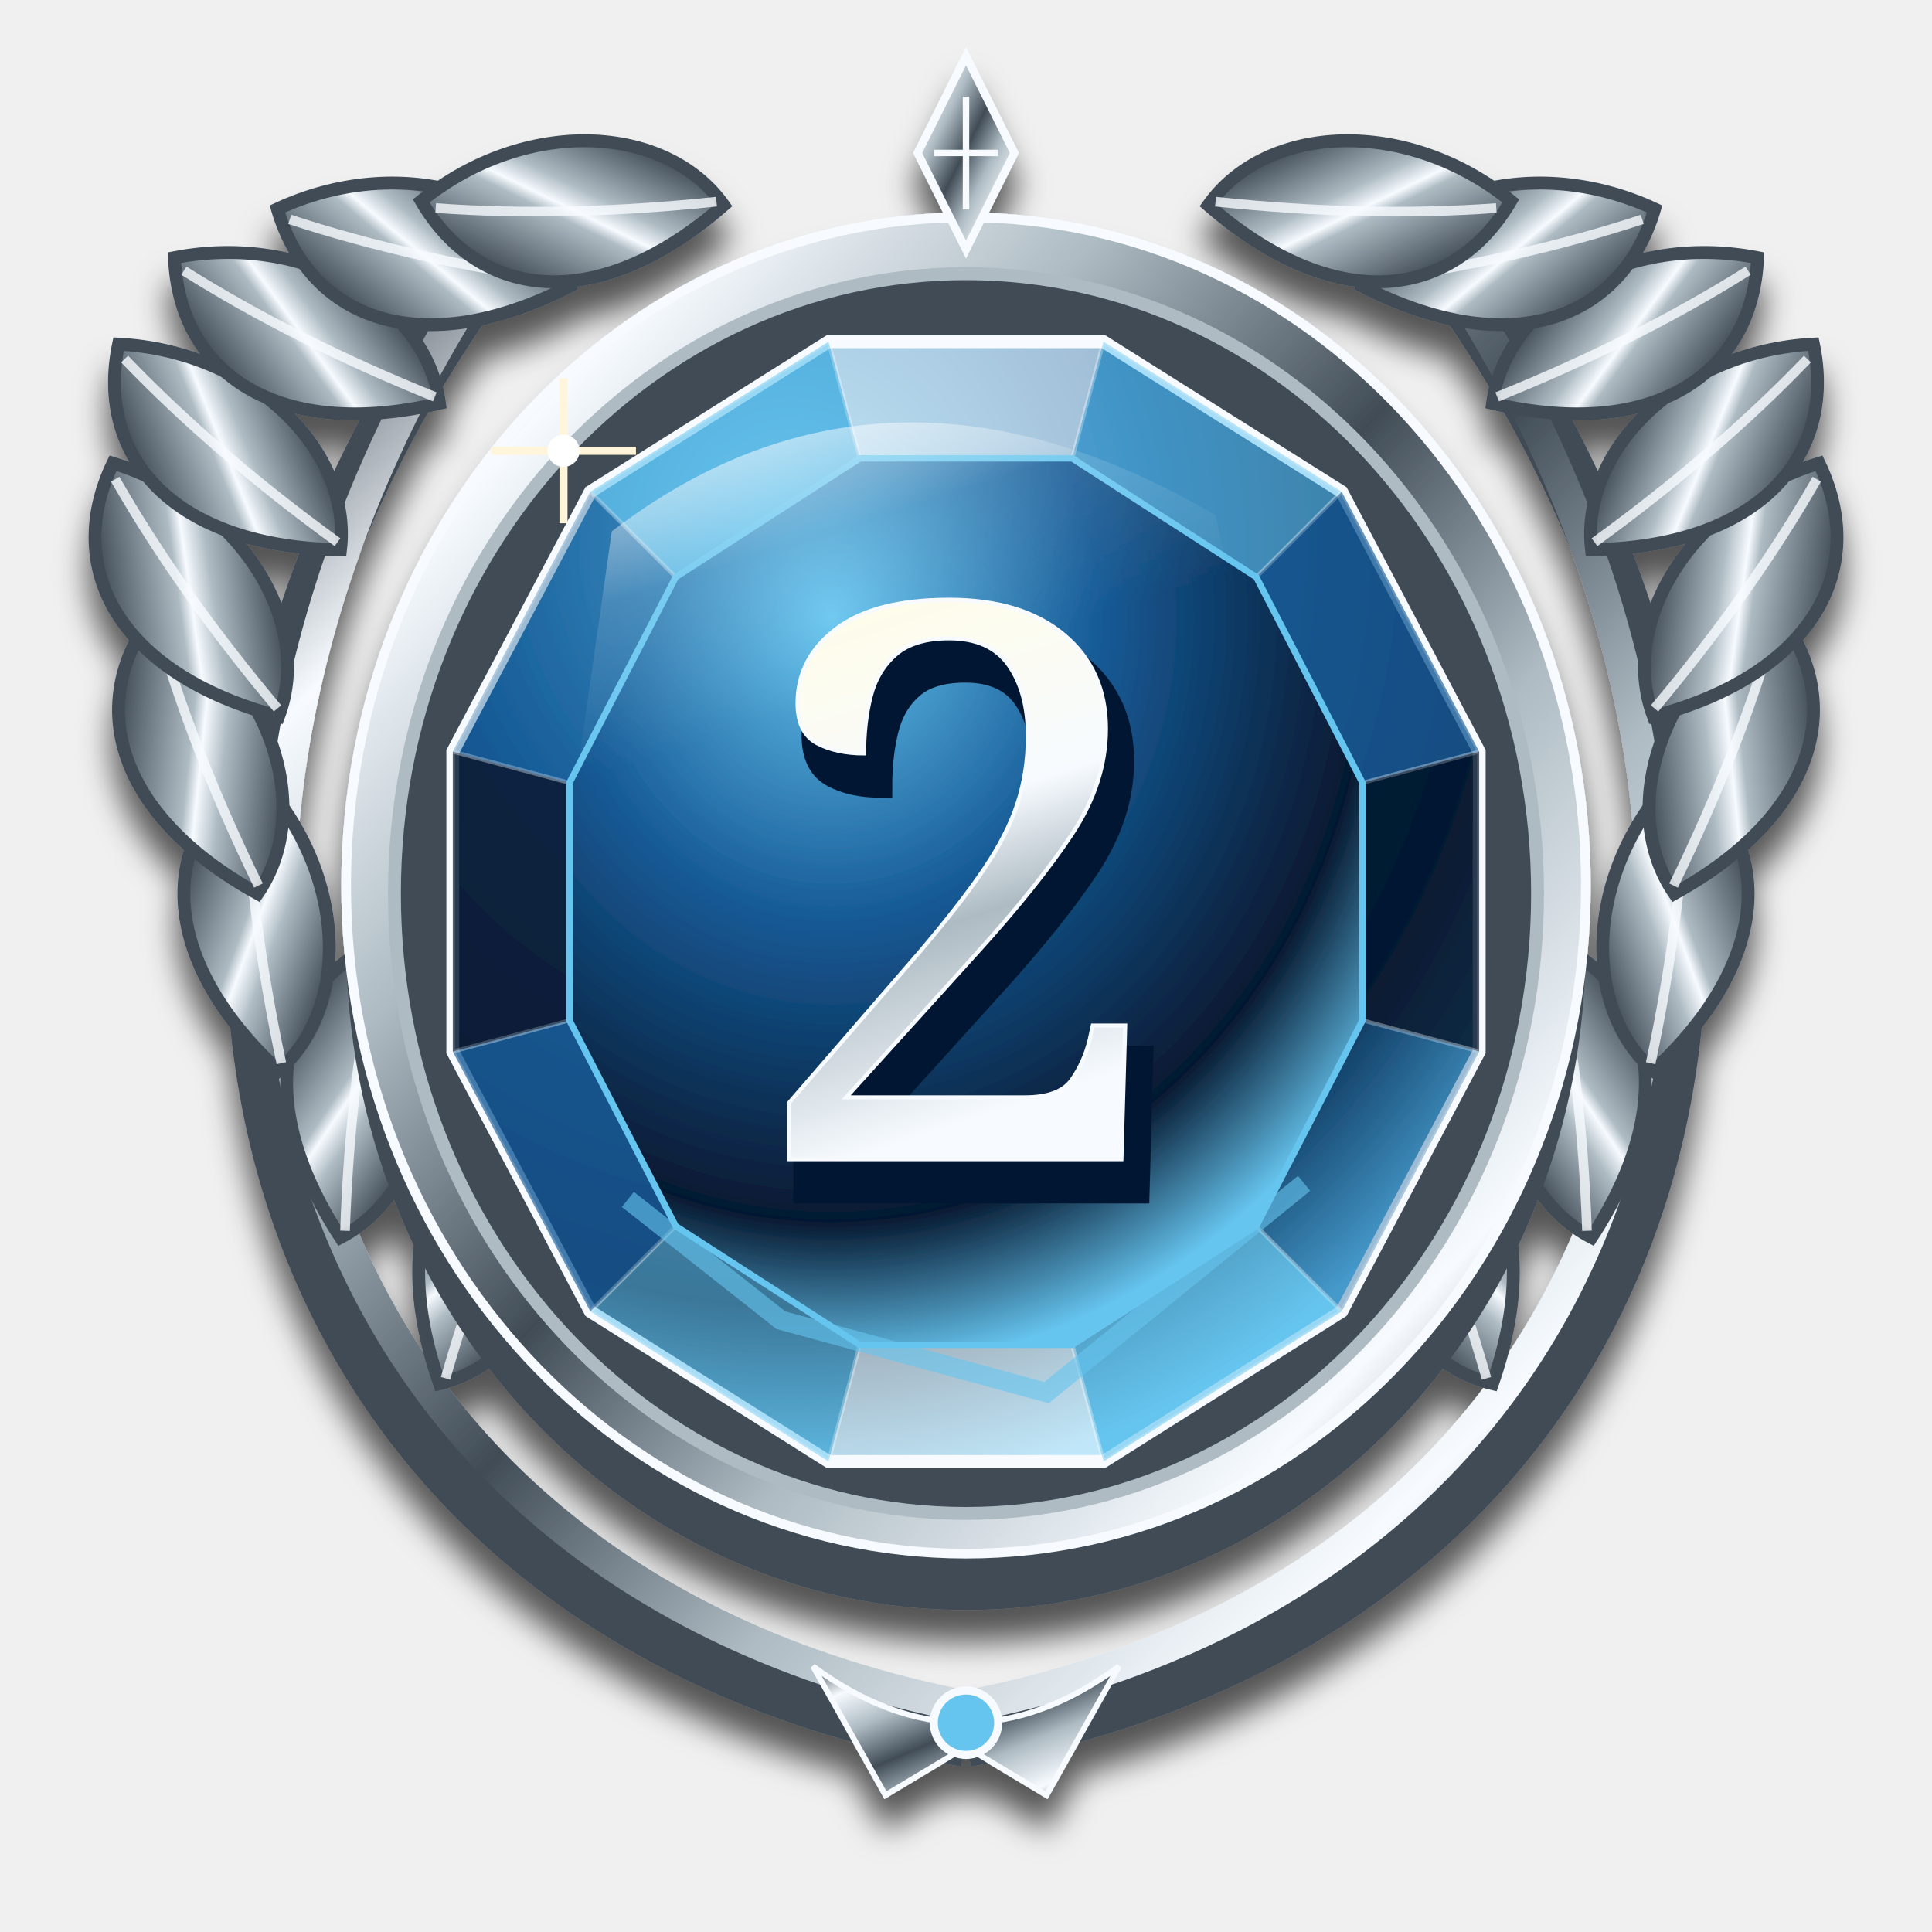
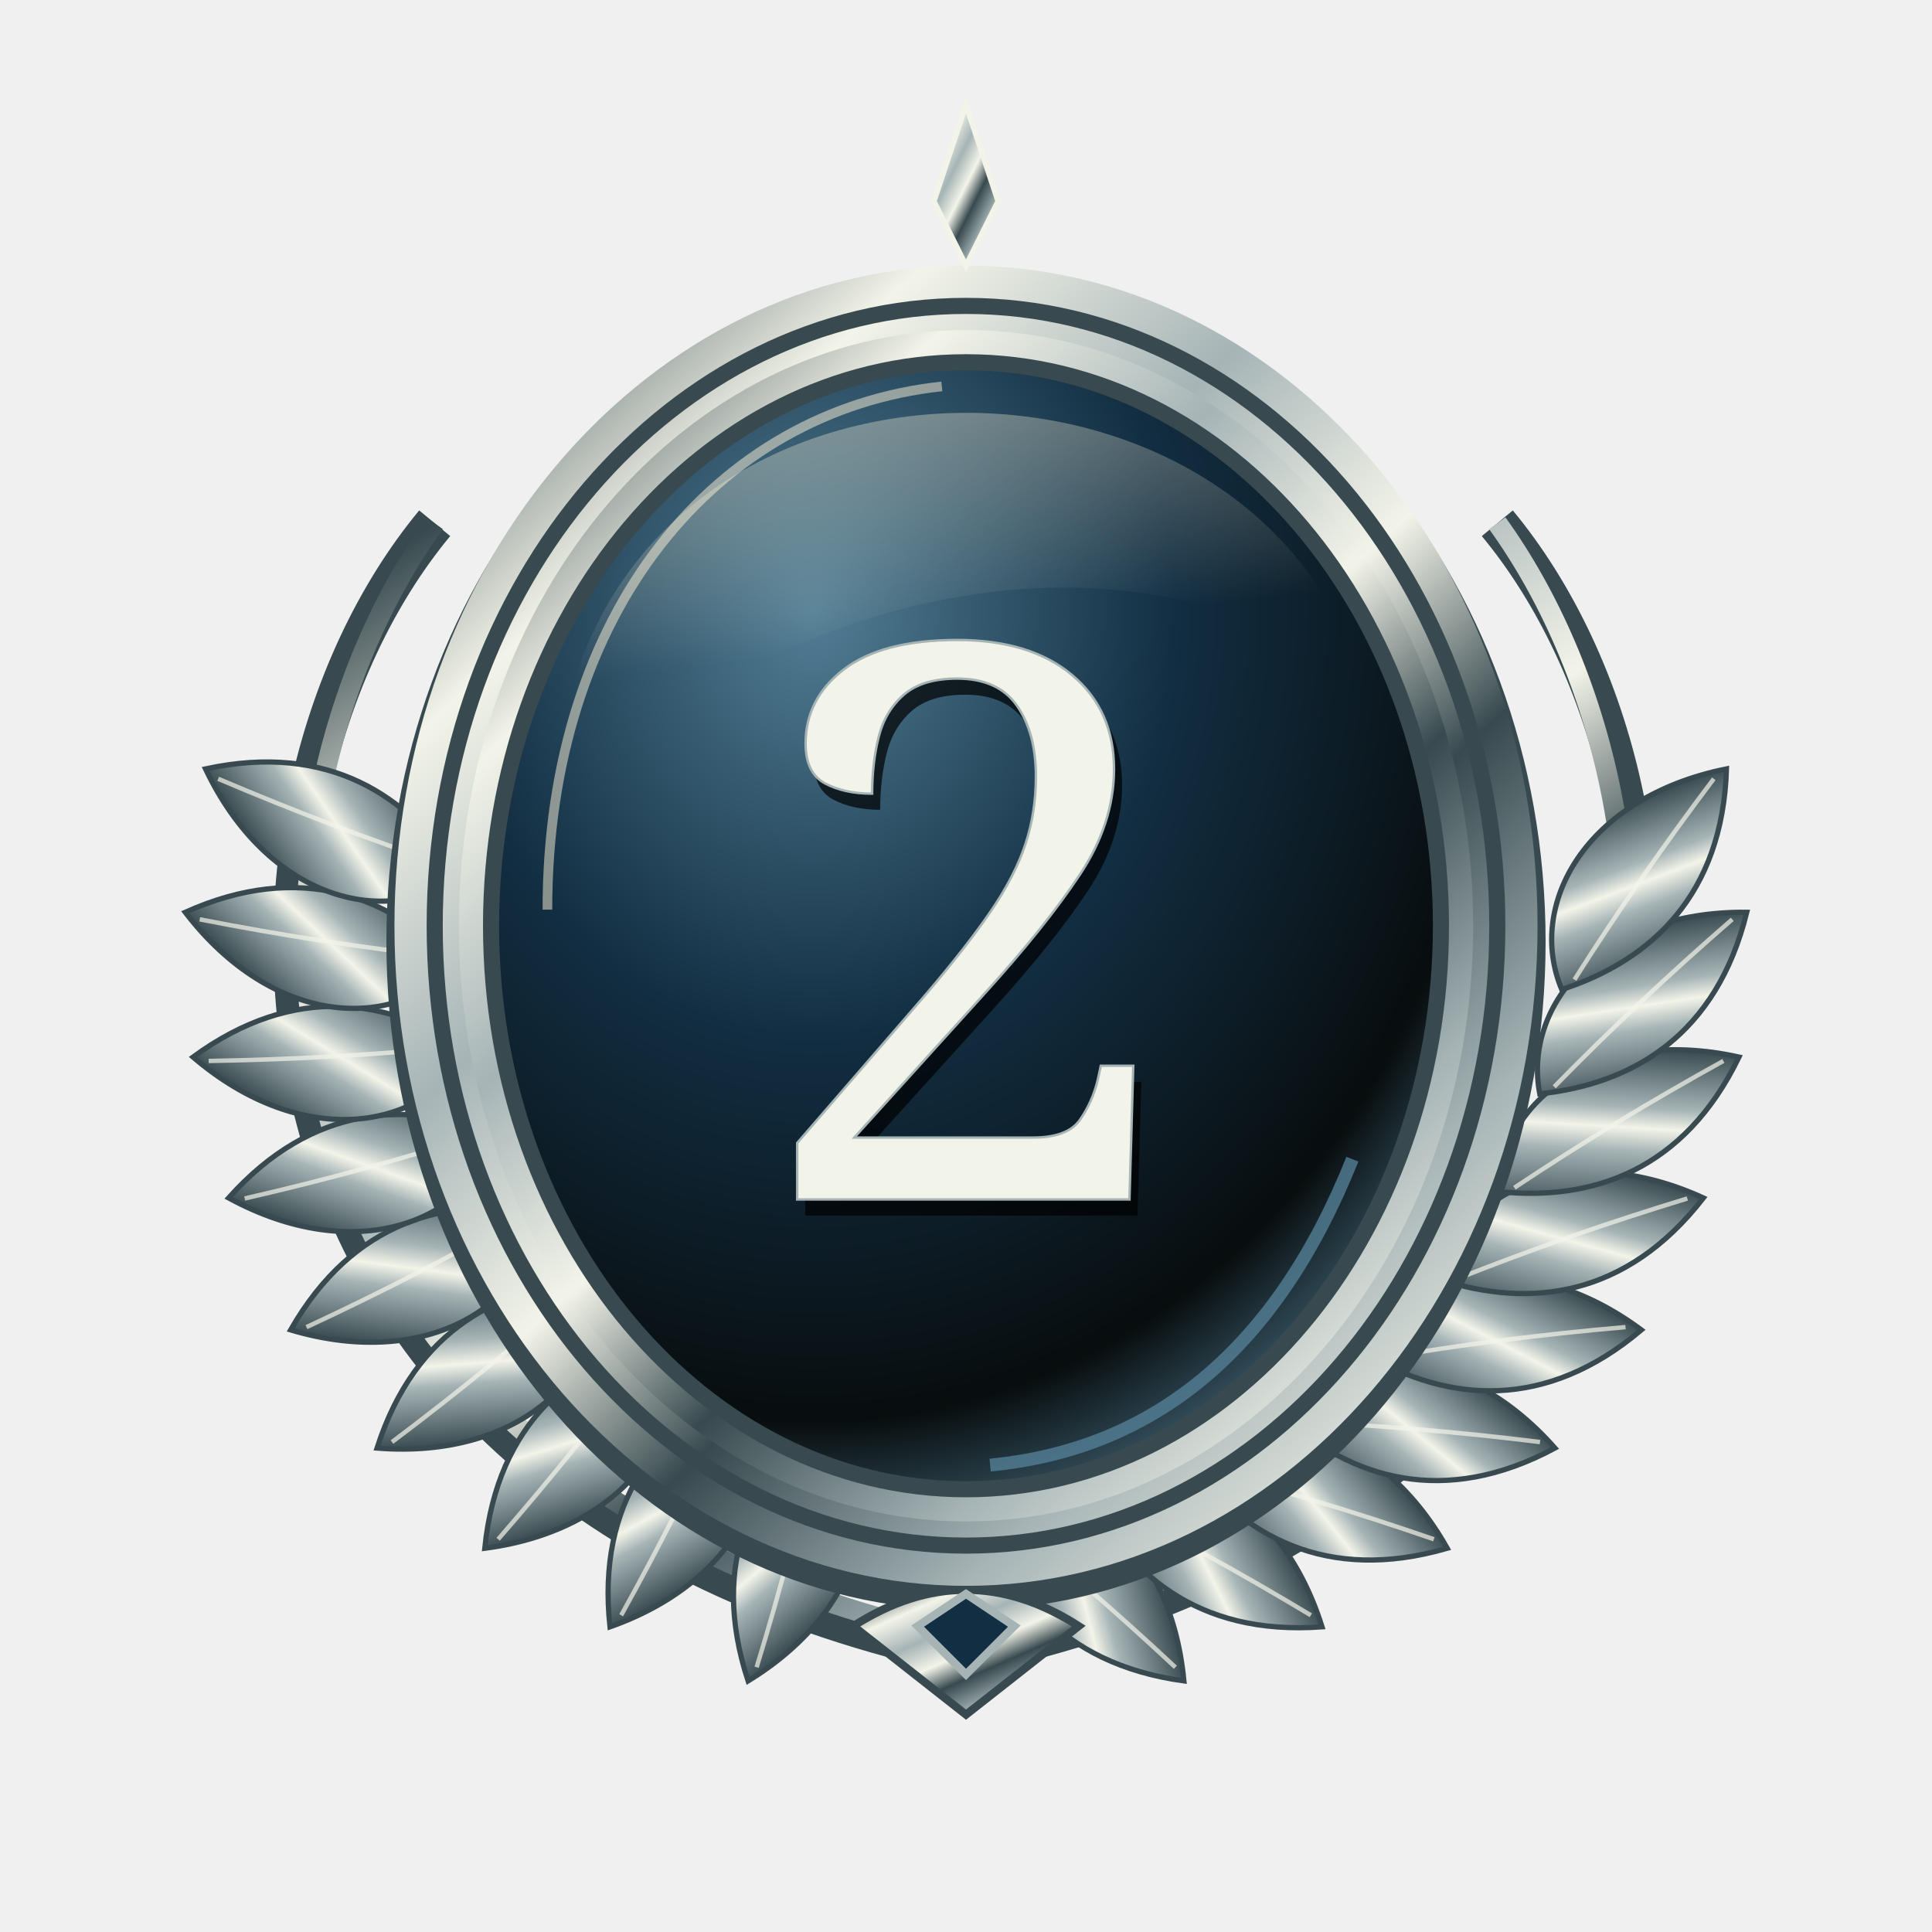
- <svg xmlns="http://www.w3.org/2000/svg" viewBox="0 0 240 240">
+ <svg xmlns="http://www.w3.org/2000/svg" width="240" height="240" viewBox="0 0 240 240">
  <defs>
-     <linearGradient id="metal" x1="0" y1="0" x2="1" y2="1">
-       <stop stop-color="#414c56" />
-       <stop offset=".15" stop-color="#f7fbff" />
-       <stop offset=".31" stop-color="#aebbc3" />
-       <stop offset=".49" stop-color="#414c56" />
-       <stop offset=".65" stop-color="#aebbc3" />
-       <stop offset=".84" stop-color="#f7fbff" />
-       <stop offset="1" stop-color="#414c56" />
+     <linearGradient id="metal" x1=".1" y1="0" x2=".9" y2="1" gradientUnits="objectBoundingBox">
+       <stop stop-color="#384a4f" />
+       <stop offset=".18" stop-color="#f3f4e9" />
+       <stop offset=".35" stop-color="#a6b4b6" />
+       <stop offset=".5" stop-color="#f3f4e9" />
+       <stop offset=".63" stop-color="#384a4f" />
+       <stop offset=".8" stop-color="#a6b4b6" />
+       <stop offset=".95" stop-color="#f3f4e9" />
+       <stop offset="1" stop-color="#384a4f" />
    </linearGradient>
-     <linearGradient id="leaf">
-       <stop stop-color="#414c56" />
-       <stop offset=".43" stop-color="#aebbc3" />
-       <stop offset=".5" stop-color="#f7fbff" />
-       <stop offset=".63" stop-color="#aebbc3" />
-       <stop offset="1" stop-color="#414c56" />
+     <linearGradient id="leaf" x2="1" y2=".7">
+       <stop stop-color="#384a4f" />
+       <stop offset=".38" stop-color="#a6b4b6" />
+       <stop offset=".52" stop-color="#f3f4e9" />
+       <stop offset=".64" stop-color="#a6b4b6" />
+       <stop offset="1" stop-color="#384a4f" />
    </linearGradient>
-     <radialGradient id="stone" cx=".33" cy=".18" r=".85">
-       <stop stop-color="#66c5ef" />
-       <stop offset=".4" stop-color="#165a96" />
-       <stop offset=".8" stop-color="#061931" />
-       <stop offset="1" stop-color="#66c5ef" />
+     <radialGradient id="enamel" cx=".34" cy=".22" r=".9">
+       <stop stop-color="#527e95" />
+       <stop offset=".42" stop-color="#122e42" />
+       <stop offset=".8" stop-color="#080d0e" />
+       <stop offset="1" stop-color="#527e95" />
    </radialGradient>
-     <linearGradient id="shine" x1="0" y1="0" x2=".5" y2="1">
-       <stop stop-color="#fff" stop-opacity=".85" />
-       <stop offset=".35" stop-color="#fff" stop-opacity=".13" />
-       <stop offset=".65" stop-color="#fff" stop-opacity="0" />
+     <linearGradient id="glass" x2=".25" y2="1">
+       <stop stop-color="#fff6db" stop-opacity=".42" />
+       <stop offset=".65" stop-color="#fff6db" stop-opacity="0" />
    </linearGradient>
-     <linearGradient id="number" x1="0" y1="0" x2=".2" y2="1">
-       <stop stop-color="#fffce7" />
-       <stop offset=".45" stop-color="#f7fbff" />
-       <stop offset=".65" stop-color="#aebbc3" />
-       <stop offset="1" stop-color="#f7fbff" />
-     </linearGradient>
-     <filter id="shadow">
-       <feDropShadow dx="0" dy="4" stdDeviation="2" flood-opacity=".65" />
-     </filter>
  </defs>
-   <g filter="url(#shadow)">
-     <path d="M120 216C29 200 8 109 58 37M120 216C211 200 232 109 182 37" fill="none" stroke="#414c56" stroke-width="7" />
-     <path d="M120 212C33 195 13 109 58 37M120 212C207 195 227 109 182 37" fill="none" stroke="url(#metal)" stroke-width="4" />
-     <g transform="">
-       <g transform="translate(54.60 171.89) rotate(48)">
-         <path d="M0 0C-19-8-24-22-16-34C-1-27 6-11 0 0Z" fill="url(#leaf)" stroke="#414c56" stroke-width="1.6" />
-         <path d="M-16-32Q-10-17 0-1" fill="none" stroke="#f7fbff" stroke-width="1.2" opacity=".8" />
-       </g>
-       <g transform="translate(42.30 153.72) rotate(34)">
-         <path d="M0 0C-19-8-24-22-16-34C-1-27 6-11 0 0Z" fill="url(#leaf)" stroke="#414c56" stroke-width="1.6" />
-         <path d="M-16-32Q-10-17 0-1" fill="none" stroke="#f7fbff" stroke-width="1.2" opacity=".8" />
-       </g>
-       <g transform="translate(34.61 133.01) rotate(20)">
-         <path d="M0 0C-19-8-24-22-16-34C-1-27 6-11 0 0Z" fill="url(#leaf)" stroke="#414c56" stroke-width="1.6" />
-         <path d="M-16-32Q-10-17 0-1" fill="none" stroke="#f7fbff" stroke-width="1.2" opacity=".8" />
-       </g>
-       <g transform="translate(32.00 111.00) rotate(6)">
-         <path d="M0 0C-19-8-24-22-16-34C-1-27 6-11 0 0Z" fill="url(#leaf)" stroke="#414c56" stroke-width="1.6" />
-         <path d="M-16-32Q-10-17 0-1" fill="none" stroke="#f7fbff" stroke-width="1.2" opacity=".8" />
-       </g>
-       <g transform="translate(34.61 88.99) rotate(-8)">
-         <path d="M0 0C-19-8-24-22-16-34C-1-27 6-11 0 0Z" fill="url(#leaf)" stroke="#414c56" stroke-width="1.6" />
-         <path d="M-16-32Q-10-17 0-1" fill="none" stroke="#f7fbff" stroke-width="1.2" opacity=".8" />
-       </g>
-       <g transform="translate(42.30 68.28) rotate(-22)">
-         <path d="M0 0C-19-8-24-22-16-34C-1-27 6-11 0 0Z" fill="url(#leaf)" stroke="#414c56" stroke-width="1.6" />
-         <path d="M-16-32Q-10-17 0-1" fill="none" stroke="#f7fbff" stroke-width="1.2" opacity=".8" />
-       </g>
-       <g transform="translate(54.60 50.11) rotate(-36)">
-         <path d="M0 0C-19-8-24-22-16-34C-1-27 6-11 0 0Z" fill="url(#leaf)" stroke="#414c56" stroke-width="1.6" />
-         <path d="M-16-32Q-10-17 0-1" fill="none" stroke="#f7fbff" stroke-width="1.2" opacity=".8" />
-       </g>
-       <g transform="translate(70.79 35.56) rotate(-50)">
-         <path d="M0 0C-19-8-24-22-16-34C-1-27 6-11 0 0Z" fill="url(#leaf)" stroke="#414c56" stroke-width="1.6" />
-         <path d="M-16-32Q-10-17 0-1" fill="none" stroke="#f7fbff" stroke-width="1.2" opacity=".8" />
-       </g>
-       <g transform="translate(89.90 25.49) rotate(-64)">
-         <path d="M0 0C-19-8-24-22-16-34C-1-27 6-11 0 0Z" fill="url(#leaf)" stroke="#414c56" stroke-width="1.6" />
-         <path d="M-16-32Q-10-17 0-1" fill="none" stroke="#f7fbff" stroke-width="1.2" opacity=".8" />
-       </g>
-     </g>
-     <g transform="translate(240 0) scale(-1 1)">
-       <g transform="translate(54.60 171.89) rotate(48)">
-         <path d="M0 0C-19-8-24-22-16-34C-1-27 6-11 0 0Z" fill="url(#leaf)" stroke="#414c56" stroke-width="1.6" />
-         <path d="M-16-32Q-10-17 0-1" fill="none" stroke="#f7fbff" stroke-width="1.2" opacity=".8" />
-       </g>
-       <g transform="translate(42.30 153.72) rotate(34)">
-         <path d="M0 0C-19-8-24-22-16-34C-1-27 6-11 0 0Z" fill="url(#leaf)" stroke="#414c56" stroke-width="1.6" />
-         <path d="M-16-32Q-10-17 0-1" fill="none" stroke="#f7fbff" stroke-width="1.2" opacity=".8" />
-       </g>
-       <g transform="translate(34.61 133.01) rotate(20)">
-         <path d="M0 0C-19-8-24-22-16-34C-1-27 6-11 0 0Z" fill="url(#leaf)" stroke="#414c56" stroke-width="1.6" />
-         <path d="M-16-32Q-10-17 0-1" fill="none" stroke="#f7fbff" stroke-width="1.2" opacity=".8" />
-       </g>
-       <g transform="translate(32.00 111.00) rotate(6)">
-         <path d="M0 0C-19-8-24-22-16-34C-1-27 6-11 0 0Z" fill="url(#leaf)" stroke="#414c56" stroke-width="1.6" />
-         <path d="M-16-32Q-10-17 0-1" fill="none" stroke="#f7fbff" stroke-width="1.2" opacity=".8" />
-       </g>
-       <g transform="translate(34.61 88.99) rotate(-8)">
-         <path d="M0 0C-19-8-24-22-16-34C-1-27 6-11 0 0Z" fill="url(#leaf)" stroke="#414c56" stroke-width="1.6" />
-         <path d="M-16-32Q-10-17 0-1" fill="none" stroke="#f7fbff" stroke-width="1.2" opacity=".8" />
-       </g>
-       <g transform="translate(42.30 68.28) rotate(-22)">
-         <path d="M0 0C-19-8-24-22-16-34C-1-27 6-11 0 0Z" fill="url(#leaf)" stroke="#414c56" stroke-width="1.6" />
-         <path d="M-16-32Q-10-17 0-1" fill="none" stroke="#f7fbff" stroke-width="1.2" opacity=".8" />
-       </g>
-       <g transform="translate(54.60 50.11) rotate(-36)">
-         <path d="M0 0C-19-8-24-22-16-34C-1-27 6-11 0 0Z" fill="url(#leaf)" stroke="#414c56" stroke-width="1.6" />
-         <path d="M-16-32Q-10-17 0-1" fill="none" stroke="#f7fbff" stroke-width="1.2" opacity=".8" />
-       </g>
-       <g transform="translate(70.79 35.56) rotate(-50)">
-         <path d="M0 0C-19-8-24-22-16-34C-1-27 6-11 0 0Z" fill="url(#leaf)" stroke="#414c56" stroke-width="1.6" />
-         <path d="M-16-32Q-10-17 0-1" fill="none" stroke="#f7fbff" stroke-width="1.2" opacity=".8" />
-       </g>
-       <g transform="translate(89.90 25.49) rotate(-64)">
-         <path d="M0 0C-19-8-24-22-16-34C-1-27 6-11 0 0Z" fill="url(#leaf)" stroke="#414c56" stroke-width="1.6" />
-         <path d="M-16-32Q-10-17 0-1" fill="none" stroke="#f7fbff" stroke-width="1.2" opacity=".8" />
-       </g>
-     </g>
-     <ellipse cx="120" cy="117" rx="77" ry="83" fill="#414c56" />
-     <ellipse cx="120" cy="110" rx="77" ry="83" fill="url(#metal)" stroke="#f7fbff" stroke-width="1.2" />
-     <ellipse cx="120" cy="111" rx="71" ry="77" fill="#414c56" stroke="#aebbc3" stroke-width="1.6" />
-     <polygon points="102.92,42.45 137.08,42.45 166.67,61.09 183.75,93.37 183.75,130.63 166.67,162.91 137.08,181.55 102.92,181.55 73.33,162.91 56.25,130.63 56.25,93.37 73.33,61.09" fill="url(#stone)" stroke="#f7fbff" stroke-width="1.6" />
-     <polygon points="102.92,42.45 137.08,42.45 133.20,56.94 106.80,56.94" fill="#f7fbff" fill-opacity="0.62" stroke="#f7fbff" stroke-opacity=".2" stroke-width=".5" />
-     <polygon points="137.08,42.45 166.67,61.09 156.06,71.69 133.20,56.94" fill="#66c5ef" fill-opacity="0.55" stroke="#f7fbff" stroke-opacity=".2" stroke-width=".5" />
-     <polygon points="166.67,61.09 183.75,93.37 169.26,97.25 156.06,71.69" fill="#165a96" fill-opacity="0.8" stroke="#f7fbff" stroke-opacity=".2" stroke-width=".5" />
-     <polygon points="183.75,93.37 183.75,130.63 169.26,126.75 169.26,97.25" fill="#061931" fill-opacity="0.85" stroke="#f7fbff" stroke-opacity=".2" stroke-width=".5" />
-     <polygon points="183.75,130.63 166.67,162.91 156.06,152.31 169.26,126.75" fill="#165a96" fill-opacity="0.4" stroke="#f7fbff" stroke-opacity=".2" stroke-width=".5" />
-     <polygon points="166.67,162.91 137.08,181.55 133.20,167.06 156.06,152.31" fill="#66c5ef" fill-opacity="0.65" stroke="#f7fbff" stroke-opacity=".2" stroke-width=".5" />
-     <polygon points="137.08,181.55 102.92,181.55 106.80,167.06 133.20,167.06" fill="#f7fbff" fill-opacity="0.62" stroke="#f7fbff" stroke-opacity=".2" stroke-width=".5" />
-     <polygon points="102.92,181.55 73.33,162.91 83.94,152.31 106.80,167.06" fill="#66c5ef" fill-opacity="0.55" stroke="#f7fbff" stroke-opacity=".2" stroke-width=".5" />
-     <polygon points="73.33,162.91 56.25,130.63 70.74,126.75 83.94,152.31" fill="#165a96" fill-opacity="0.8" stroke="#f7fbff" stroke-opacity=".2" stroke-width=".5" />
-     <polygon points="56.25,130.63 56.25,93.37 70.74,97.25 70.74,126.75" fill="#061931" fill-opacity="0.85" stroke="#f7fbff" stroke-opacity=".2" stroke-width=".5" />
-     <polygon points="56.25,93.37 73.33,61.09 83.94,71.69 70.74,97.25" fill="#165a96" fill-opacity="0.4" stroke="#f7fbff" stroke-opacity=".2" stroke-width=".5" />
-     <polygon points="73.33,61.09 102.92,42.45 106.80,56.94 83.94,71.69" fill="#66c5ef" fill-opacity="0.65" stroke="#f7fbff" stroke-opacity=".2" stroke-width=".5" />
-     <polygon points="106.80,56.94 133.20,56.94 156.06,71.69 169.26,97.25 169.26,126.75 156.06,152.31 133.20,167.06 106.80,167.06 83.94,152.31 70.74,126.75 70.74,97.25 83.94,71.69" fill="url(#stone)" stroke="#66c5ef" stroke-width=".8" />
-     <path d="M76 66Q110 40 151 64L157 91Q111 78 70 108Z" fill="url(#shine)" />
-     <path d="M78 149L97 164 130 173 162 147" fill="none" stroke="#66c5ef" stroke-width="2.4" opacity=".6" />
-     <text x="121" y="148" text-anchor="middle" font-family="Georgia,serif" font-size="96" fill="#061931" stroke="#061931" stroke-width="3">2</text>
-     <text x="119" y="144" text-anchor="middle" font-family="Georgia,serif" font-size="96" fill="url(#number)" stroke="#f7fbff" stroke-width=".5">2</text>
-     <path d="M120 7L126 19 120 31 114 19Z" fill="url(#metal)" stroke="#f7fbff" />
-     <path d="M120 12V26M116 19H124" stroke="#f7fbff" stroke-width=".8" />
-     <path d="M101 207Q120 221 139 207L130 223 120 217 110 223Z" fill="url(#metal)" stroke="#f7fbff" stroke-width=".7" />
-     <circle cx="120" cy="214" r="4" fill="#66c5ef" stroke="#f7fbff" />
-     <path d="M70 47V65M61 56H79" stroke="#fff5da" stroke-width="1" />
-     <circle cx="70" cy="56" r="2" fill="#fff" />
+   <path d="M113 204C24 181 25 100 54 65M127 204C216 181 215 100 186 65" fill="none" stroke="#384a4f" stroke-width="5" />
+   <path d="M113 202C25 179 28 101 54 65M127 202C215 179 212 101 186 65" fill="none" stroke="url(#metal)" stroke-width="2.5" />
+   <g transform="translate(98.23 200.33) rotate(32)">
+     <path d="M0 10C-12 0-13-12-9-23C2-20 8-6 0 10Z" fill="url(#leaf)" stroke="#384a4f" stroke-width=".65" />
+     <path d="M0 8Q-4-7-9-21" fill="none" stroke="#f3f4e9" stroke-width=".55" opacity=".7" />
  </g>
+   <g transform="translate(82.72 194.90) rotate(44)">
+     <path d="M0 10C-12 0-13-12-9-23C2-20 8-6 0 10Z" fill="url(#leaf)" stroke="#384a4f" stroke-width=".65" />
+     <path d="M0 8Q-4-7-9-21" fill="none" stroke="#f3f4e9" stroke-width=".55" opacity=".7" />
+   </g>
+   <g transform="translate(68.51 186.74) rotate(56)">
+     <path d="M0 10C-12 0-13-12-9-23C2-20 8-6 0 10Z" fill="url(#leaf)" stroke="#384a4f" stroke-width=".65" />
+     <path d="M0 8Q-4-7-9-21" fill="none" stroke="#f3f4e9" stroke-width=".55" opacity=".7" />
+   </g>
+   <g transform="translate(56.11 176.14) rotate(68)">
+     <path d="M0 10C-12 0-13-12-9-23C2-20 8-6 0 10Z" fill="url(#leaf)" stroke="#384a4f" stroke-width=".65" />
+     <path d="M0 8Q-4-7-9-21" fill="none" stroke="#f3f4e9" stroke-width=".55" opacity=".7" />
+   </g>
+   <g transform="translate(45.95 163.47) rotate(80)">
+     <path d="M0 10C-12 0-13-12-9-23C2-20 8-6 0 10Z" fill="url(#leaf)" stroke="#384a4f" stroke-width=".65" />
+     <path d="M0 8Q-4-7-9-21" fill="none" stroke="#f3f4e9" stroke-width=".55" opacity=".7" />
+   </g>
+   <g transform="translate(38.39 149.16) rotate(92)">
+     <path d="M0 10C-12 0-13-12-9-23C2-20 8-6 0 10Z" fill="url(#leaf)" stroke="#384a4f" stroke-width=".65" />
+     <path d="M0 8Q-4-7-9-21" fill="none" stroke="#f3f4e9" stroke-width=".55" opacity=".7" />
+   </g>
+   <g transform="translate(33.68 133.73) rotate(104)">
+     <path d="M0 10C-12 0-13-12-9-23C2-20 8-6 0 10Z" fill="url(#leaf)" stroke="#384a4f" stroke-width=".65" />
+     <path d="M0 8Q-4-7-9-21" fill="none" stroke="#f3f4e9" stroke-width=".55" opacity=".7" />
+   </g>
+   <g transform="translate(32.00 117.71) rotate(116)">
+     <path d="M0 10C-12 0-13-12-9-23C2-20 8-6 0 10Z" fill="url(#leaf)" stroke="#384a4f" stroke-width=".65" />
+     <path d="M0 8Q-4-7-9-21" fill="none" stroke="#f3f4e9" stroke-width=".55" opacity=".7" />
+   </g>
+   <g transform="translate(33.41 101.67) rotate(128)">
+     <path d="M0 10C-12 0-13-12-9-23C2-20 8-6 0 10Z" fill="url(#leaf)" stroke="#384a4f" stroke-width=".65" />
+     <path d="M0 8Q-4-7-9-21" fill="none" stroke="#f3f4e9" stroke-width=".55" opacity=".7" />
+   </g>
+   <g transform="translate(141.77 200.33) rotate(-32)">
+     <path d="M0 10C-12 0-13-12-9-23C2-20 8-6 0 10Z" fill="url(#leaf)" stroke="#384a4f" stroke-width=".65" />
+     <path d="M0 8Q-4-7-9-21" fill="none" stroke="#f3f4e9" stroke-width=".55" opacity=".7" />
+   </g>
+   <g transform="translate(157.28 194.90) rotate(-44)">
+     <path d="M0 10C-12 0-13-12-9-23C2-20 8-6 0 10Z" fill="url(#leaf)" stroke="#384a4f" stroke-width=".65" />
+     <path d="M0 8Q-4-7-9-21" fill="none" stroke="#f3f4e9" stroke-width=".55" opacity=".7" />
+   </g>
+   <g transform="translate(171.49 186.74) rotate(-56)">
+     <path d="M0 10C-12 0-13-12-9-23C2-20 8-6 0 10Z" fill="url(#leaf)" stroke="#384a4f" stroke-width=".65" />
+     <path d="M0 8Q-4-7-9-21" fill="none" stroke="#f3f4e9" stroke-width=".55" opacity=".7" />
+   </g>
+   <g transform="translate(183.89 176.14) rotate(-68)">
+     <path d="M0 10C-12 0-13-12-9-23C2-20 8-6 0 10Z" fill="url(#leaf)" stroke="#384a4f" stroke-width=".65" />
+     <path d="M0 8Q-4-7-9-21" fill="none" stroke="#f3f4e9" stroke-width=".55" opacity=".7" />
+   </g>
+   <g transform="translate(194.05 163.47) rotate(-80)">
+     <path d="M0 10C-12 0-13-12-9-23C2-20 8-6 0 10Z" fill="url(#leaf)" stroke="#384a4f" stroke-width=".65" />
+     <path d="M0 8Q-4-7-9-21" fill="none" stroke="#f3f4e9" stroke-width=".55" opacity=".7" />
+   </g>
+   <g transform="translate(201.61 149.16) rotate(-92)">
+     <path d="M0 10C-12 0-13-12-9-23C2-20 8-6 0 10Z" fill="url(#leaf)" stroke="#384a4f" stroke-width=".65" />
+     <path d="M0 8Q-4-7-9-21" fill="none" stroke="#f3f4e9" stroke-width=".55" opacity=".7" />
+   </g>
+   <g transform="translate(206.32 133.73) rotate(-104)">
+     <path d="M0 10C-12 0-13-12-9-23C2-20 8-6 0 10Z" fill="url(#leaf)" stroke="#384a4f" stroke-width=".65" />
+     <path d="M0 8Q-4-7-9-21" fill="none" stroke="#f3f4e9" stroke-width=".55" opacity=".7" />
+   </g>
+   <g transform="translate(208.00 117.71) rotate(-116)">
+     <path d="M0 10C-12 0-13-12-9-23C2-20 8-6 0 10Z" fill="url(#leaf)" stroke="#384a4f" stroke-width=".65" />
+     <path d="M0 8Q-4-7-9-21" fill="none" stroke="#f3f4e9" stroke-width=".55" opacity=".7" />
+   </g>
+   <g transform="translate(206.59 101.67) rotate(-128)">
+     <path d="M0 10C-12 0-13-12-9-23C2-20 8-6 0 10Z" fill="url(#leaf)" stroke="#384a4f" stroke-width=".65" />
+     <path d="M0 8Q-4-7-9-21" fill="none" stroke="#f3f4e9" stroke-width=".55" opacity=".7" />
+   </g>
+   <ellipse cx="120" cy="117" rx="72" ry="83" fill="#384a4f" />
+   <ellipse cx="120" cy="115" rx="71" ry="82" fill="url(#metal)" />
+   <ellipse cx="120" cy="115" rx="66" ry="77" fill="none" stroke="#384a4f" stroke-width="2" />
+   <ellipse cx="120" cy="115" rx="63" ry="74" fill="url(#metal)" />
+   <ellipse cx="120" cy="115" rx="59" ry="70" fill="url(#enamel)" stroke="#384a4f" stroke-width="2" />
+   <path d="M69 100C70 39 157 36 170 87C147 64 100 70 69 100Z" fill="url(#glass)" />
+   <path d="M68 113C68 76 89 51 117 48" fill="none" stroke="#fff5d8" stroke-opacity=".5" stroke-width="1.2" />
+   <path d="M168 144Q154 179 123 182" fill="none" stroke="#527e95" stroke-width="1.6" opacity=".8" />
+   <text x="120" y="149" text-anchor="middle" font-family="Georgia,serif" font-size="96" fill="#000" opacity=".7" transform="translate(1 2)">2</text>
+   <text x="120" y="149" text-anchor="middle" font-family="Georgia,serif" font-size="96" fill="#f3f4e9" stroke="#a6b4b6" stroke-width=".3">2</text>
+   <path d="M120 13 124 25 120 33 116 25Z" fill="url(#metal)" stroke="#f3f4e9" stroke-width=".7" />
+   <path d="M106 202Q120 193 134 202L120 213Z" fill="url(#metal)" stroke="#384a4f" stroke-width="1" />
+   <path d="M114 202 120 198 126 202 120 208Z" fill="#122e42" stroke="#a6b4b6" stroke-width="1" />
</svg>
